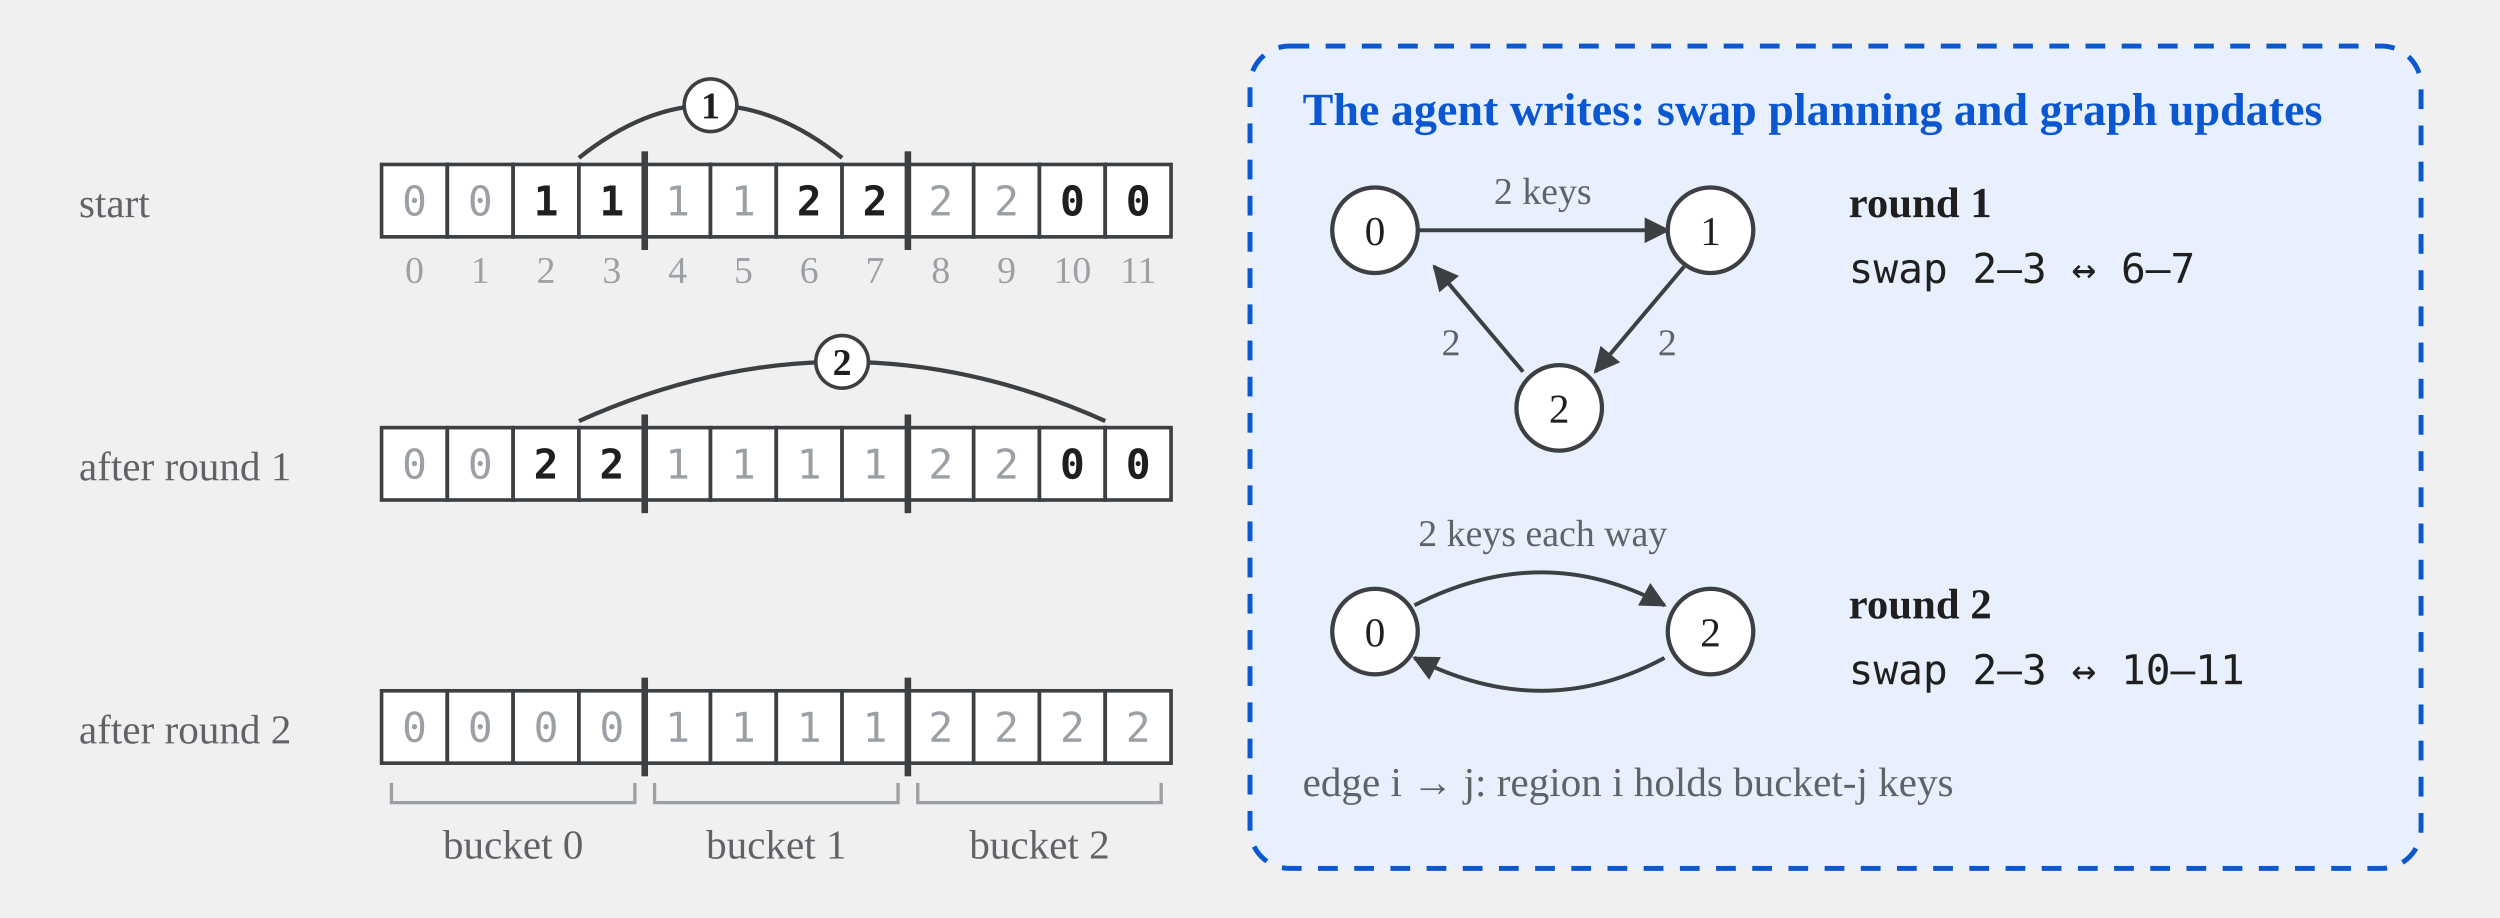
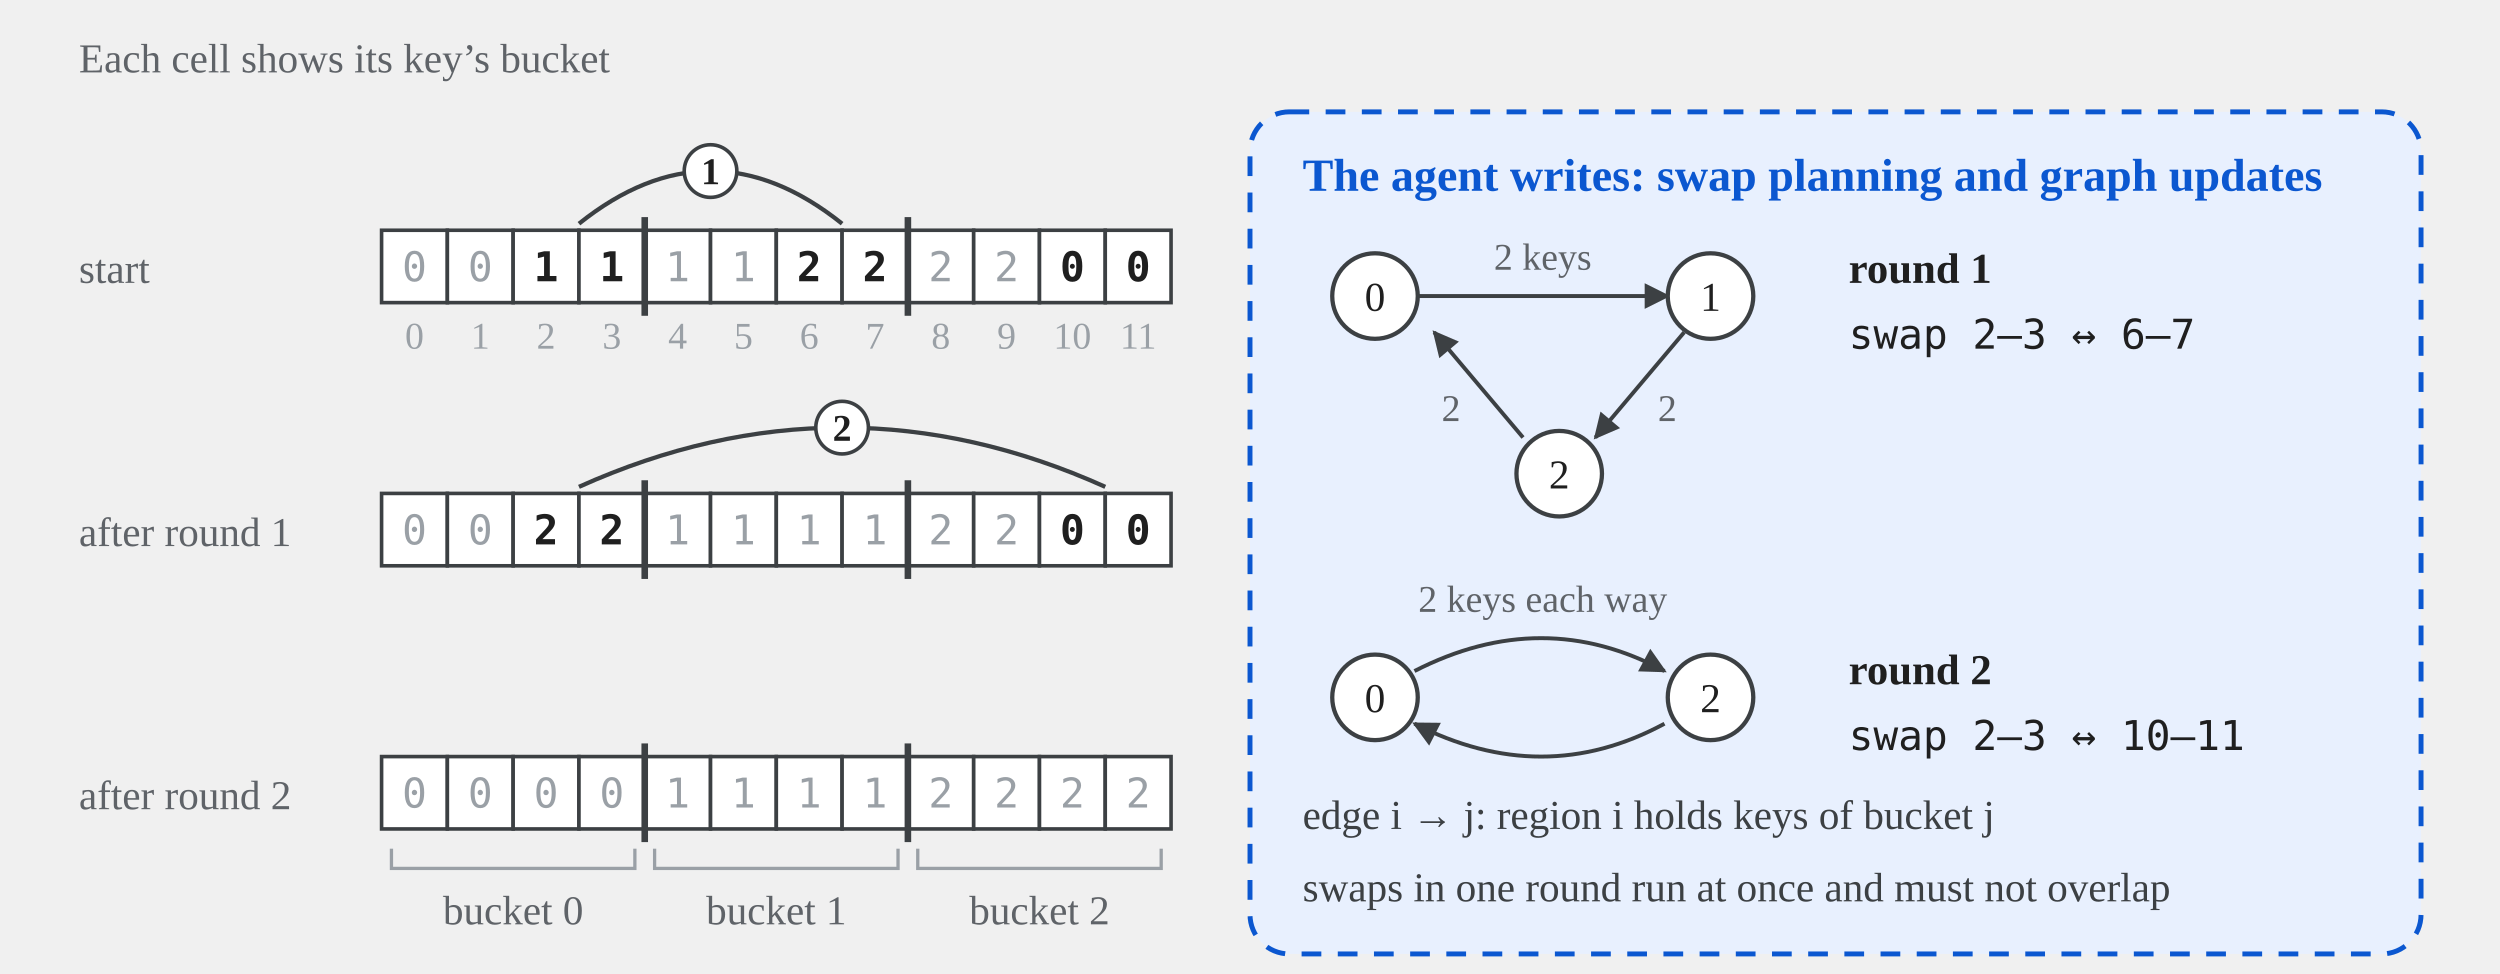
- <svg xmlns="http://www.w3.org/2000/svg" viewBox="0 20 760 279" role="img" aria-label="Twelve keys, shown by bucket, must end in three bucket intervals. At the start, region 0 holds 2 keys of bucket 1, region 1 holds 2 of bucket 2 and region 2 holds 2 of bucket 0, a cycle in the region graph. Round 1 swaps positions 2–3 with 6–7, leaving a two-way cycle between regions 0 and 2; round 2 swaps 2–3 with 10–11 and the graph is empty. Planning these swaps and updating the graph is what the agent writes.">
+ <svg xmlns="http://www.w3.org/2000/svg" viewBox="0 0 760 296" role="img" aria-label="Twelve keys, shown by bucket, must end in three bucket intervals. At the start, region 0 holds 2 keys of bucket 1, region 1 holds 2 of bucket 2 and region 2 holds 2 of bucket 0, a cycle in the region graph. Round 1 swaps positions 2–3 with 6–7, leaving a two-way cycle between regions 0 and 2; round 2 swaps 2–3 with 10–11 and the graph is empty. Planning these swaps and updating the graph is what the agent writes.">
  <defs>
    <marker id="regionssort-ar" viewBox="0 0 10 10" refX="9" refY="5" markerWidth="6.5" markerHeight="6.5" orient="auto">
      <path d="M0 0L10 5L0 10z" fill="#3c4043" />
    </marker>
  </defs>
+   <text x="24" y="22" font-size="12.5" fill="#5f6368">Each cell shows its key’s bucket</text>
  <text x="24" y="86" font-size="12.5" fill="#5f6368">start</text>
  <rect x="116" y="70" width="20" height="22" fill="#fff" stroke="#3c4043" stroke-width="1.1" />
  <text x="126" y="85.5" font-size="12.5" text-anchor="middle" fill="#9aa0a6" font-family="ui-monospace,Menlo,monospace">0</text>
  <rect x="136" y="70" width="20" height="22" fill="#fff" stroke="#3c4043" stroke-width="1.1" />
  <text x="146" y="85.5" font-size="12.5" text-anchor="middle" fill="#9aa0a6" font-family="ui-monospace,Menlo,monospace">0</text>
  <rect x="156" y="70" width="20" height="22" fill="#fff" stroke="#3c4043" stroke-width="1.1" />
  <text x="166" y="85.5" font-size="12.5" font-weight="700" text-anchor="middle" fill="#1f1f1f" font-family="ui-monospace,Menlo,monospace">1</text>
  <rect x="176" y="70" width="20" height="22" fill="#fff" stroke="#3c4043" stroke-width="1.1" />
  <text x="186" y="85.5" font-size="12.5" font-weight="700" text-anchor="middle" fill="#1f1f1f" font-family="ui-monospace,Menlo,monospace">1</text>
  <rect x="196" y="70" width="20" height="22" fill="#fff" stroke="#3c4043" stroke-width="1.1" />
  <text x="206" y="85.5" font-size="12.5" text-anchor="middle" fill="#9aa0a6" font-family="ui-monospace,Menlo,monospace">1</text>
  <rect x="216" y="70" width="20" height="22" fill="#fff" stroke="#3c4043" stroke-width="1.1" />
  <text x="226" y="85.5" font-size="12.5" text-anchor="middle" fill="#9aa0a6" font-family="ui-monospace,Menlo,monospace">1</text>
  <rect x="236" y="70" width="20" height="22" fill="#fff" stroke="#3c4043" stroke-width="1.1" />
  <text x="246" y="85.5" font-size="12.5" font-weight="700" text-anchor="middle" fill="#1f1f1f" font-family="ui-monospace,Menlo,monospace">2</text>
  <rect x="256" y="70" width="20" height="22" fill="#fff" stroke="#3c4043" stroke-width="1.1" />
  <text x="266" y="85.5" font-size="12.5" font-weight="700" text-anchor="middle" fill="#1f1f1f" font-family="ui-monospace,Menlo,monospace">2</text>
  <rect x="276" y="70" width="20" height="22" fill="#fff" stroke="#3c4043" stroke-width="1.1" />
  <text x="286" y="85.5" font-size="12.5" text-anchor="middle" fill="#9aa0a6" font-family="ui-monospace,Menlo,monospace">2</text>
  <rect x="296" y="70" width="20" height="22" fill="#fff" stroke="#3c4043" stroke-width="1.1" />
  <text x="306" y="85.5" font-size="12.5" text-anchor="middle" fill="#9aa0a6" font-family="ui-monospace,Menlo,monospace">2</text>
  <rect x="316" y="70" width="20" height="22" fill="#fff" stroke="#3c4043" stroke-width="1.1" />
  <text x="326" y="85.5" font-size="12.5" font-weight="700" text-anchor="middle" fill="#1f1f1f" font-family="ui-monospace,Menlo,monospace">0</text>
  <rect x="336" y="70" width="20" height="22" fill="#fff" stroke="#3c4043" stroke-width="1.1" />
  <text x="346" y="85.5" font-size="12.5" font-weight="700" text-anchor="middle" fill="#1f1f1f" font-family="ui-monospace,Menlo,monospace">0</text>
  <text x="24" y="166" font-size="12.5" fill="#5f6368">after round 1</text>
  <rect x="116" y="150" width="20" height="22" fill="#fff" stroke="#3c4043" stroke-width="1.1" />
  <text x="126" y="165.5" font-size="12.5" text-anchor="middle" fill="#9aa0a6" font-family="ui-monospace,Menlo,monospace">0</text>
  <rect x="136" y="150" width="20" height="22" fill="#fff" stroke="#3c4043" stroke-width="1.1" />
  <text x="146" y="165.5" font-size="12.5" text-anchor="middle" fill="#9aa0a6" font-family="ui-monospace,Menlo,monospace">0</text>
  <rect x="156" y="150" width="20" height="22" fill="#fff" stroke="#3c4043" stroke-width="1.1" />
  <text x="166" y="165.5" font-size="12.5" font-weight="700" text-anchor="middle" fill="#1f1f1f" font-family="ui-monospace,Menlo,monospace">2</text>
  <rect x="176" y="150" width="20" height="22" fill="#fff" stroke="#3c4043" stroke-width="1.1" />
  <text x="186" y="165.5" font-size="12.5" font-weight="700" text-anchor="middle" fill="#1f1f1f" font-family="ui-monospace,Menlo,monospace">2</text>
  <rect x="196" y="150" width="20" height="22" fill="#fff" stroke="#3c4043" stroke-width="1.1" />
  <text x="206" y="165.5" font-size="12.5" text-anchor="middle" fill="#9aa0a6" font-family="ui-monospace,Menlo,monospace">1</text>
  <rect x="216" y="150" width="20" height="22" fill="#fff" stroke="#3c4043" stroke-width="1.1" />
  <text x="226" y="165.5" font-size="12.5" text-anchor="middle" fill="#9aa0a6" font-family="ui-monospace,Menlo,monospace">1</text>
  <rect x="236" y="150" width="20" height="22" fill="#fff" stroke="#3c4043" stroke-width="1.1" />
  <text x="246" y="165.5" font-size="12.5" text-anchor="middle" fill="#9aa0a6" font-family="ui-monospace,Menlo,monospace">1</text>
  <rect x="256" y="150" width="20" height="22" fill="#fff" stroke="#3c4043" stroke-width="1.1" />
  <text x="266" y="165.5" font-size="12.5" text-anchor="middle" fill="#9aa0a6" font-family="ui-monospace,Menlo,monospace">1</text>
  <rect x="276" y="150" width="20" height="22" fill="#fff" stroke="#3c4043" stroke-width="1.1" />
  <text x="286" y="165.5" font-size="12.5" text-anchor="middle" fill="#9aa0a6" font-family="ui-monospace,Menlo,monospace">2</text>
  <rect x="296" y="150" width="20" height="22" fill="#fff" stroke="#3c4043" stroke-width="1.1" />
  <text x="306" y="165.5" font-size="12.5" text-anchor="middle" fill="#9aa0a6" font-family="ui-monospace,Menlo,monospace">2</text>
  <rect x="316" y="150" width="20" height="22" fill="#fff" stroke="#3c4043" stroke-width="1.1" />
  <text x="326" y="165.5" font-size="12.5" font-weight="700" text-anchor="middle" fill="#1f1f1f" font-family="ui-monospace,Menlo,monospace">0</text>
  <rect x="336" y="150" width="20" height="22" fill="#fff" stroke="#3c4043" stroke-width="1.1" />
  <text x="346" y="165.5" font-size="12.5" font-weight="700" text-anchor="middle" fill="#1f1f1f" font-family="ui-monospace,Menlo,monospace">0</text>
  <text x="24" y="246" font-size="12.5" fill="#5f6368">after round 2</text>
  <rect x="116" y="230" width="20" height="22" fill="#fff" stroke="#3c4043" stroke-width="1.1" />
  <text x="126" y="245.5" font-size="12.5" text-anchor="middle" fill="#9aa0a6" font-family="ui-monospace,Menlo,monospace">0</text>
  <rect x="136" y="230" width="20" height="22" fill="#fff" stroke="#3c4043" stroke-width="1.1" />
  <text x="146" y="245.5" font-size="12.5" text-anchor="middle" fill="#9aa0a6" font-family="ui-monospace,Menlo,monospace">0</text>
  <rect x="156" y="230" width="20" height="22" fill="#fff" stroke="#3c4043" stroke-width="1.1" />
  <text x="166" y="245.5" font-size="12.5" text-anchor="middle" fill="#9aa0a6" font-family="ui-monospace,Menlo,monospace">0</text>
  <rect x="176" y="230" width="20" height="22" fill="#fff" stroke="#3c4043" stroke-width="1.1" />
  <text x="186" y="245.5" font-size="12.5" text-anchor="middle" fill="#9aa0a6" font-family="ui-monospace,Menlo,monospace">0</text>
  <rect x="196" y="230" width="20" height="22" fill="#fff" stroke="#3c4043" stroke-width="1.1" />
  <text x="206" y="245.5" font-size="12.5" text-anchor="middle" fill="#9aa0a6" font-family="ui-monospace,Menlo,monospace">1</text>
  <rect x="216" y="230" width="20" height="22" fill="#fff" stroke="#3c4043" stroke-width="1.1" />
  <text x="226" y="245.5" font-size="12.5" text-anchor="middle" fill="#9aa0a6" font-family="ui-monospace,Menlo,monospace">1</text>
  <rect x="236" y="230" width="20" height="22" fill="#fff" stroke="#3c4043" stroke-width="1.1" />
  <text x="246" y="245.5" font-size="12.5" text-anchor="middle" fill="#9aa0a6" font-family="ui-monospace,Menlo,monospace">1</text>
  <rect x="256" y="230" width="20" height="22" fill="#fff" stroke="#3c4043" stroke-width="1.1" />
  <text x="266" y="245.5" font-size="12.5" text-anchor="middle" fill="#9aa0a6" font-family="ui-monospace,Menlo,monospace">1</text>
  <rect x="276" y="230" width="20" height="22" fill="#fff" stroke="#3c4043" stroke-width="1.1" />
  <text x="286" y="245.5" font-size="12.5" text-anchor="middle" fill="#9aa0a6" font-family="ui-monospace,Menlo,monospace">2</text>
  <rect x="296" y="230" width="20" height="22" fill="#fff" stroke="#3c4043" stroke-width="1.1" />
  <text x="306" y="245.5" font-size="12.5" text-anchor="middle" fill="#9aa0a6" font-family="ui-monospace,Menlo,monospace">2</text>
  <rect x="316" y="230" width="20" height="22" fill="#fff" stroke="#3c4043" stroke-width="1.1" />
  <text x="326" y="245.5" font-size="12.5" text-anchor="middle" fill="#9aa0a6" font-family="ui-monospace,Menlo,monospace">2</text>
  <rect x="336" y="230" width="20" height="22" fill="#fff" stroke="#3c4043" stroke-width="1.1" />
  <text x="346" y="245.5" font-size="12.5" text-anchor="middle" fill="#9aa0a6" font-family="ui-monospace,Menlo,monospace">2</text>
  <text x="126" y="106" font-size="11.5" text-anchor="middle" fill="#9aa0a6">0</text>
  <text x="146" y="106" font-size="11.5" text-anchor="middle" fill="#9aa0a6">1</text>
  <text x="166" y="106" font-size="11.5" text-anchor="middle" fill="#9aa0a6">2</text>
  <text x="186" y="106" font-size="11.5" text-anchor="middle" fill="#9aa0a6">3</text>
  <text x="206" y="106" font-size="11.5" text-anchor="middle" fill="#9aa0a6">4</text>
  <text x="226" y="106" font-size="11.5" text-anchor="middle" fill="#9aa0a6">5</text>
  <text x="246" y="106" font-size="11.5" text-anchor="middle" fill="#9aa0a6">6</text>
  <text x="266" y="106" font-size="11.5" text-anchor="middle" fill="#9aa0a6">7</text>
  <text x="286" y="106" font-size="11.5" text-anchor="middle" fill="#9aa0a6">8</text>
  <text x="306" y="106" font-size="11.5" text-anchor="middle" fill="#9aa0a6">9</text>
  <text x="326" y="106" font-size="11.5" text-anchor="middle" fill="#9aa0a6">10</text>
  <text x="346" y="106" font-size="11.5" text-anchor="middle" fill="#9aa0a6">11</text>
  <line x1="196" y1="66" x2="196" y2="96" stroke="#3c4043" stroke-width="2" />
  <line x1="276" y1="66" x2="276" y2="96" stroke="#3c4043" stroke-width="2" />
  <line x1="196" y1="146" x2="196" y2="176" stroke="#3c4043" stroke-width="2" />
  <line x1="276" y1="146" x2="276" y2="176" stroke="#3c4043" stroke-width="2" />
  <line x1="196" y1="226" x2="196" y2="256" stroke="#3c4043" stroke-width="2" />
  <line x1="276" y1="226" x2="276" y2="256" stroke="#3c4043" stroke-width="2" />
  <path d="M176 68 Q216.0 36 256 68" fill="none" stroke="#3c4043" stroke-width="1.3" />
  <circle cx="216.0" cy="52.0" r="8" fill="#fff" stroke="#3c4043" stroke-width="1.1" />
  <text x="216.0" y="56.0" font-size="11.5" font-weight="600" text-anchor="middle" fill="#1f1f1f">1</text>
  <path d="M176 148 Q256.0 112 336 148" fill="none" stroke="#3c4043" stroke-width="1.3" />
  <circle cx="256.0" cy="130.0" r="8" fill="#fff" stroke="#3c4043" stroke-width="1.1" />
  <text x="256.0" y="134.0" font-size="11.5" font-weight="600" text-anchor="middle" fill="#1f1f1f">2</text>
  <path d="M119 258V264H193V258" fill="none" stroke="#9aa0a6" stroke-width="1" />
  <text x="156" y="281" font-size="12.5" text-anchor="middle" fill="#5f6368">bucket 0</text>
  <path d="M199 258V264H273V258" fill="none" stroke="#9aa0a6" stroke-width="1" />
  <text x="236" y="281" font-size="12.5" text-anchor="middle" fill="#5f6368">bucket 1</text>
  <path d="M279 258V264H353V258" fill="none" stroke="#9aa0a6" stroke-width="1" />
  <text x="316" y="281" font-size="12.5" text-anchor="middle" fill="#5f6368">bucket 2</text>
-   <rect x="380" y="34" width="356" height="250" rx="12" fill="#e8f0fe" stroke="#0b57d0" stroke-width="1.5" stroke-dasharray="6 5" />
+   <rect x="380" y="34" width="356" height="256" rx="12" fill="#e8f0fe" stroke="#0b57d0" stroke-width="1.5" stroke-dasharray="6 5" />
  <text x="396" y="58" font-size="14" font-weight="600" fill="#0b57d0">The agent writes: swap planning and graph updates</text>
  <line x1="431" y1="90" x2="507" y2="90" stroke="#3c4043" stroke-width="1.2" marker-end="url(#regionssort-ar)" />
  <line x1="512" y1="101" x2="485" y2="133" stroke="#3c4043" stroke-width="1.2" marker-end="url(#regionssort-ar)" />
  <line x1="463" y1="133" x2="436" y2="101" stroke="#3c4043" stroke-width="1.2" marker-end="url(#regionssort-ar)" />
  <circle cx="418" cy="90" r="13" fill="#fff" stroke="#3c4043" stroke-width="1.3" />
  <text x="418" y="94.5" font-size="12.5" text-anchor="middle" fill="#1f1f1f">0</text>
  <circle cx="520" cy="90" r="13" fill="#fff" stroke="#3c4043" stroke-width="1.3" />
  <text x="520" y="94.5" font-size="12.5" text-anchor="middle" fill="#1f1f1f">1</text>
  <circle cx="474" cy="144" r="13" fill="#fff" stroke="#3c4043" stroke-width="1.3" />
  <text x="474" y="148.5" font-size="12.5" text-anchor="middle" fill="#1f1f1f">2</text>
  <text x="469" y="82" font-size="11.5" text-anchor="middle" fill="#5f6368">2 keys</text>
  <text x="504" y="128" font-size="11.5" text-anchor="start" fill="#5f6368">2</text>
  <text x="444" y="128" font-size="11.5" text-anchor="end" fill="#5f6368">2</text>
  <text x="562" y="86" font-size="13" font-weight="600" fill="#1f1f1f">round 1</text>
  <text x="562" y="106" font-size="12.5" fill="#1f1f1f" font-family="ui-monospace,Menlo,monospace">swap 2–3 ↔ 6–7</text>
  <path d="M430 204 Q469 184 506 204" fill="none" stroke="#3c4043" stroke-width="1.2" marker-end="url(#regionssort-ar)" />
  <path d="M506 220 Q469 240 430 220" fill="none" stroke="#3c4043" stroke-width="1.2" marker-end="url(#regionssort-ar)" />
  <circle cx="418" cy="212" r="13" fill="#fff" stroke="#3c4043" stroke-width="1.3" />
  <text x="418" y="216.5" font-size="12.5" text-anchor="middle" fill="#1f1f1f">0</text>
  <circle cx="520" cy="212" r="13" fill="#fff" stroke="#3c4043" stroke-width="1.3" />
  <text x="520" y="216.5" font-size="12.5" text-anchor="middle" fill="#1f1f1f">2</text>
  <text x="469" y="186" font-size="11.5" text-anchor="middle" fill="#5f6368">2 keys each way</text>
  <text x="562" y="208" font-size="13" font-weight="600" fill="#1f1f1f">round 2</text>
  <text x="562" y="228" font-size="12.5" fill="#1f1f1f" font-family="ui-monospace,Menlo,monospace">swap 2–3 ↔ 10–11</text>
-   <text x="396" y="262" font-size="12.5" fill="#5f6368">edge i → j: region i holds bucket-j keys</text>
+   <text x="396" y="252" font-size="12.5" fill="#3c4043">edge i → j: region i holds keys of bucket j</text>
+   <text x="396" y="274" font-size="12.5" fill="#3c4043">swaps in one round run at once and must not overlap</text>
</svg>
